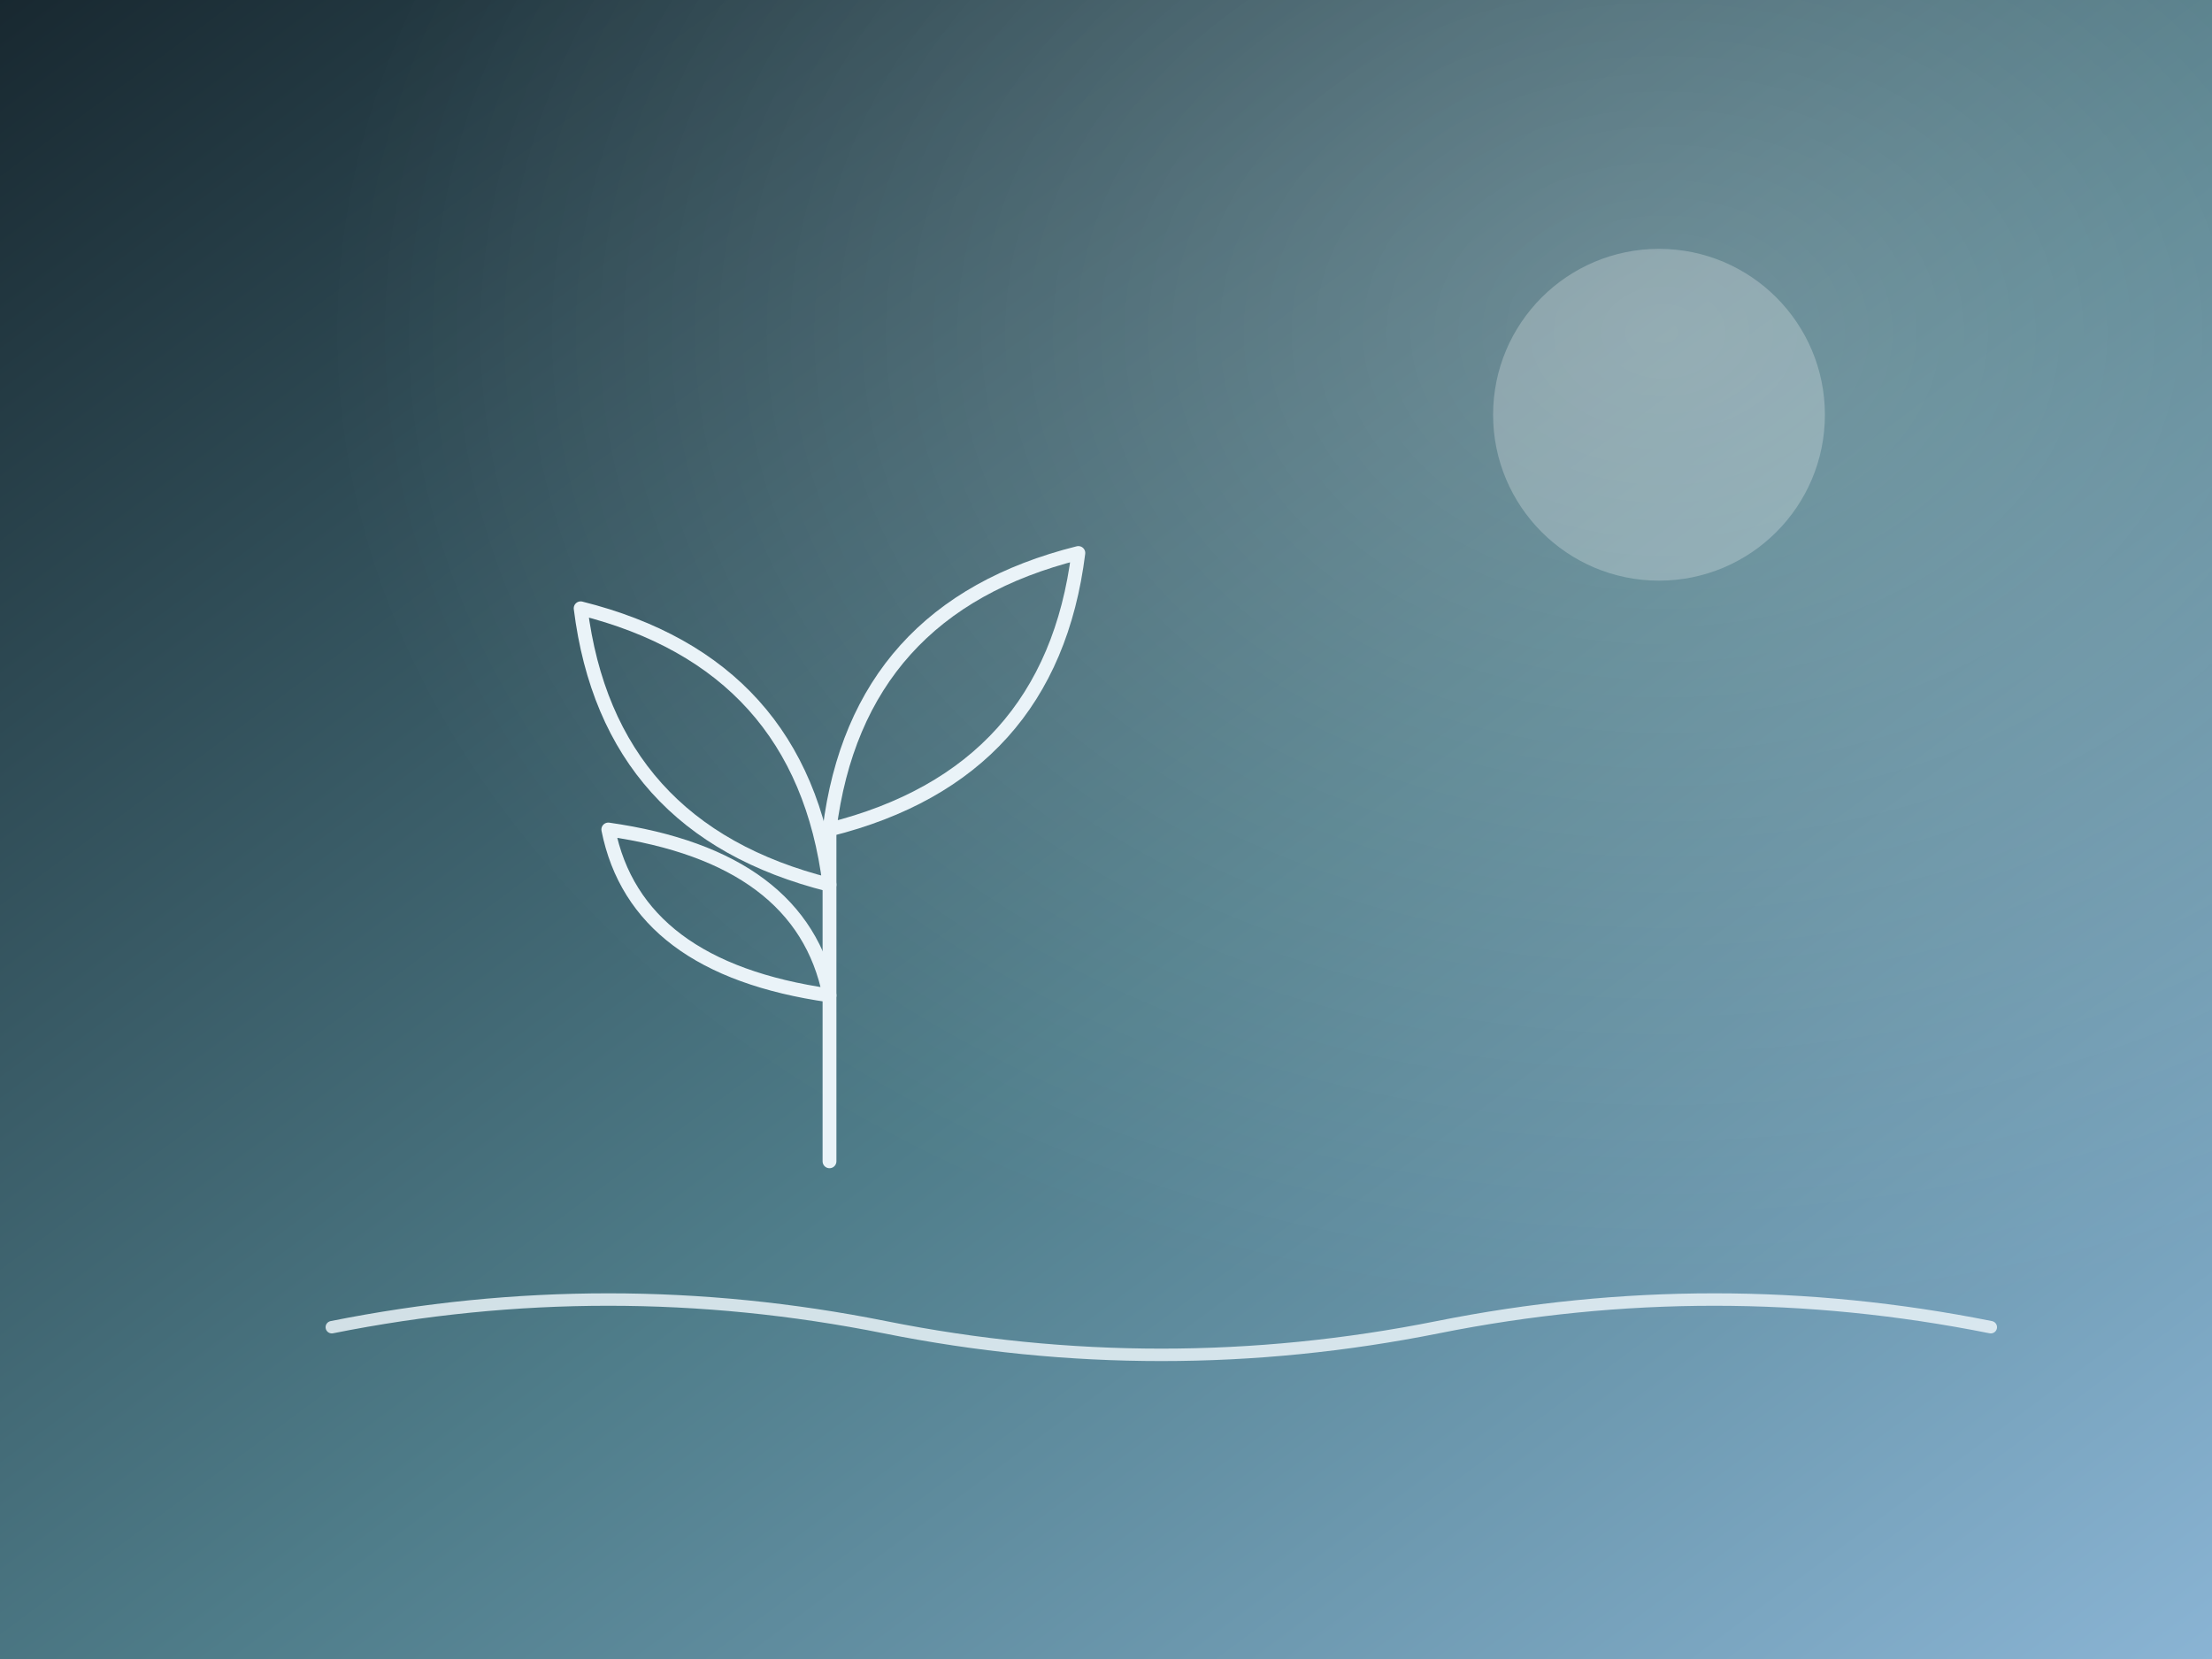
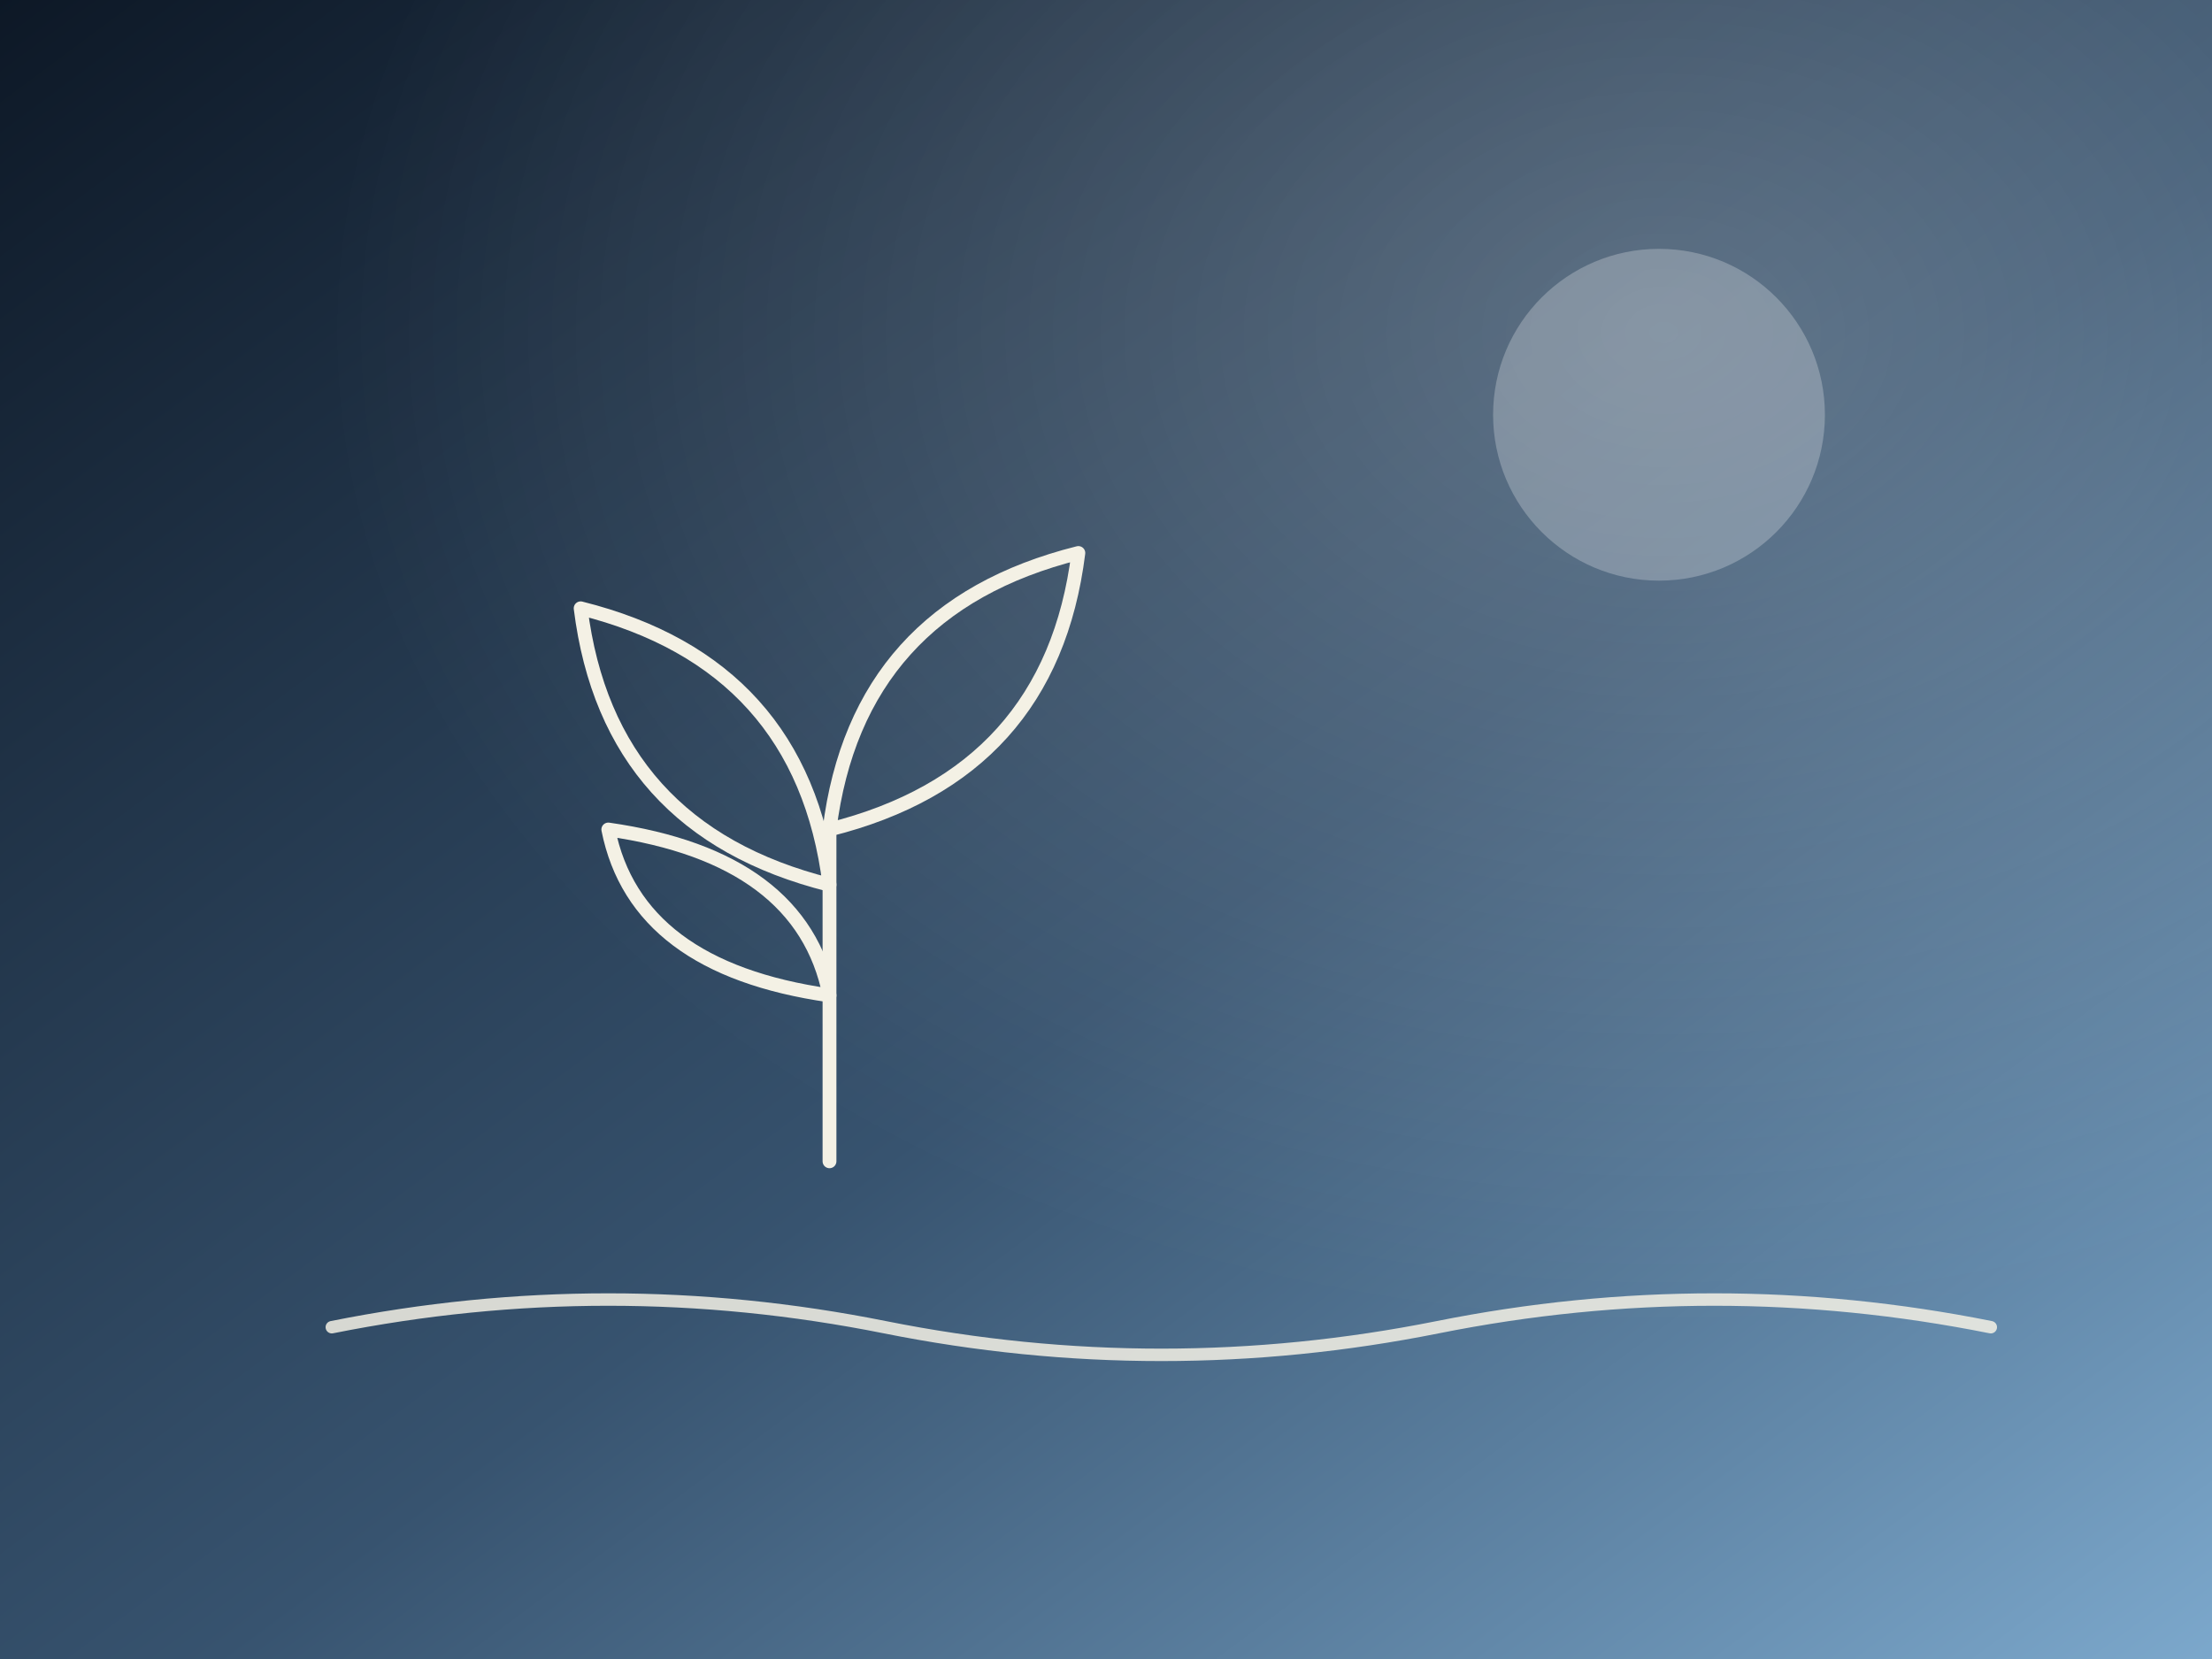
<svg xmlns="http://www.w3.org/2000/svg" viewBox="0 0 800 600">
  <defs>
    <linearGradient id="bg" x1="0" y1="0" x2="1" y2="1">
-       <stop offset="0%" stop-color="#182830" />
-       <stop offset="55%" stop-color="#4F7D8A" />
-       <stop offset="100%" stop-color="#8AB4D4" />
+       <stop offset="0%" stop-color="#0D1826" />
+       <stop offset="55%" stop-color="#37536F" />
+       <stop offset="100%" stop-color="#7CA8CC" />
    </linearGradient>
    <radialGradient id="glow" cx="75%" cy="20%" r="60%">
      <stop offset="0%" stop-color="#ffffff" stop-opacity="0.22" />
      <stop offset="100%" stop-color="#ffffff" stop-opacity="0" />
    </radialGradient>
  </defs>
  <rect width="800" height="600" fill="url(#bg)" />
  <rect width="800" height="600" fill="url(#glow)" />
  <circle cx="600" cy="150" r="60" fill="#ffffff" opacity="0.25" />
-   <g stroke="#EAF3F8" stroke-width="5" fill="none" stroke-linecap="round" stroke-linejoin="round">
+   <g stroke="#F4F1E5" stroke-width="5" fill="none" stroke-linecap="round" stroke-linejoin="round">
    <path d="M300 420 V300" />
    <path d="M300 320 Q220 300 210 220 Q290 240 300 320 Z" />
    <path d="M300 300 Q380 280 390 200 Q310 220 300 300 Z" />
    <path d="M300 360 Q230 350 220 300 Q290 310 300 360 Z" />
  </g>
-   <g stroke="#EAF3F8" stroke-width="4.5" fill="none" stroke-linecap="round" opacity="0.85">
+   <g stroke="#F4F1E5" stroke-width="4.5" fill="none" stroke-linecap="round" opacity="0.85">
    <path d="M120 480 Q220 460 320 480 T520 480 T720 480" />
  </g>
</svg>
